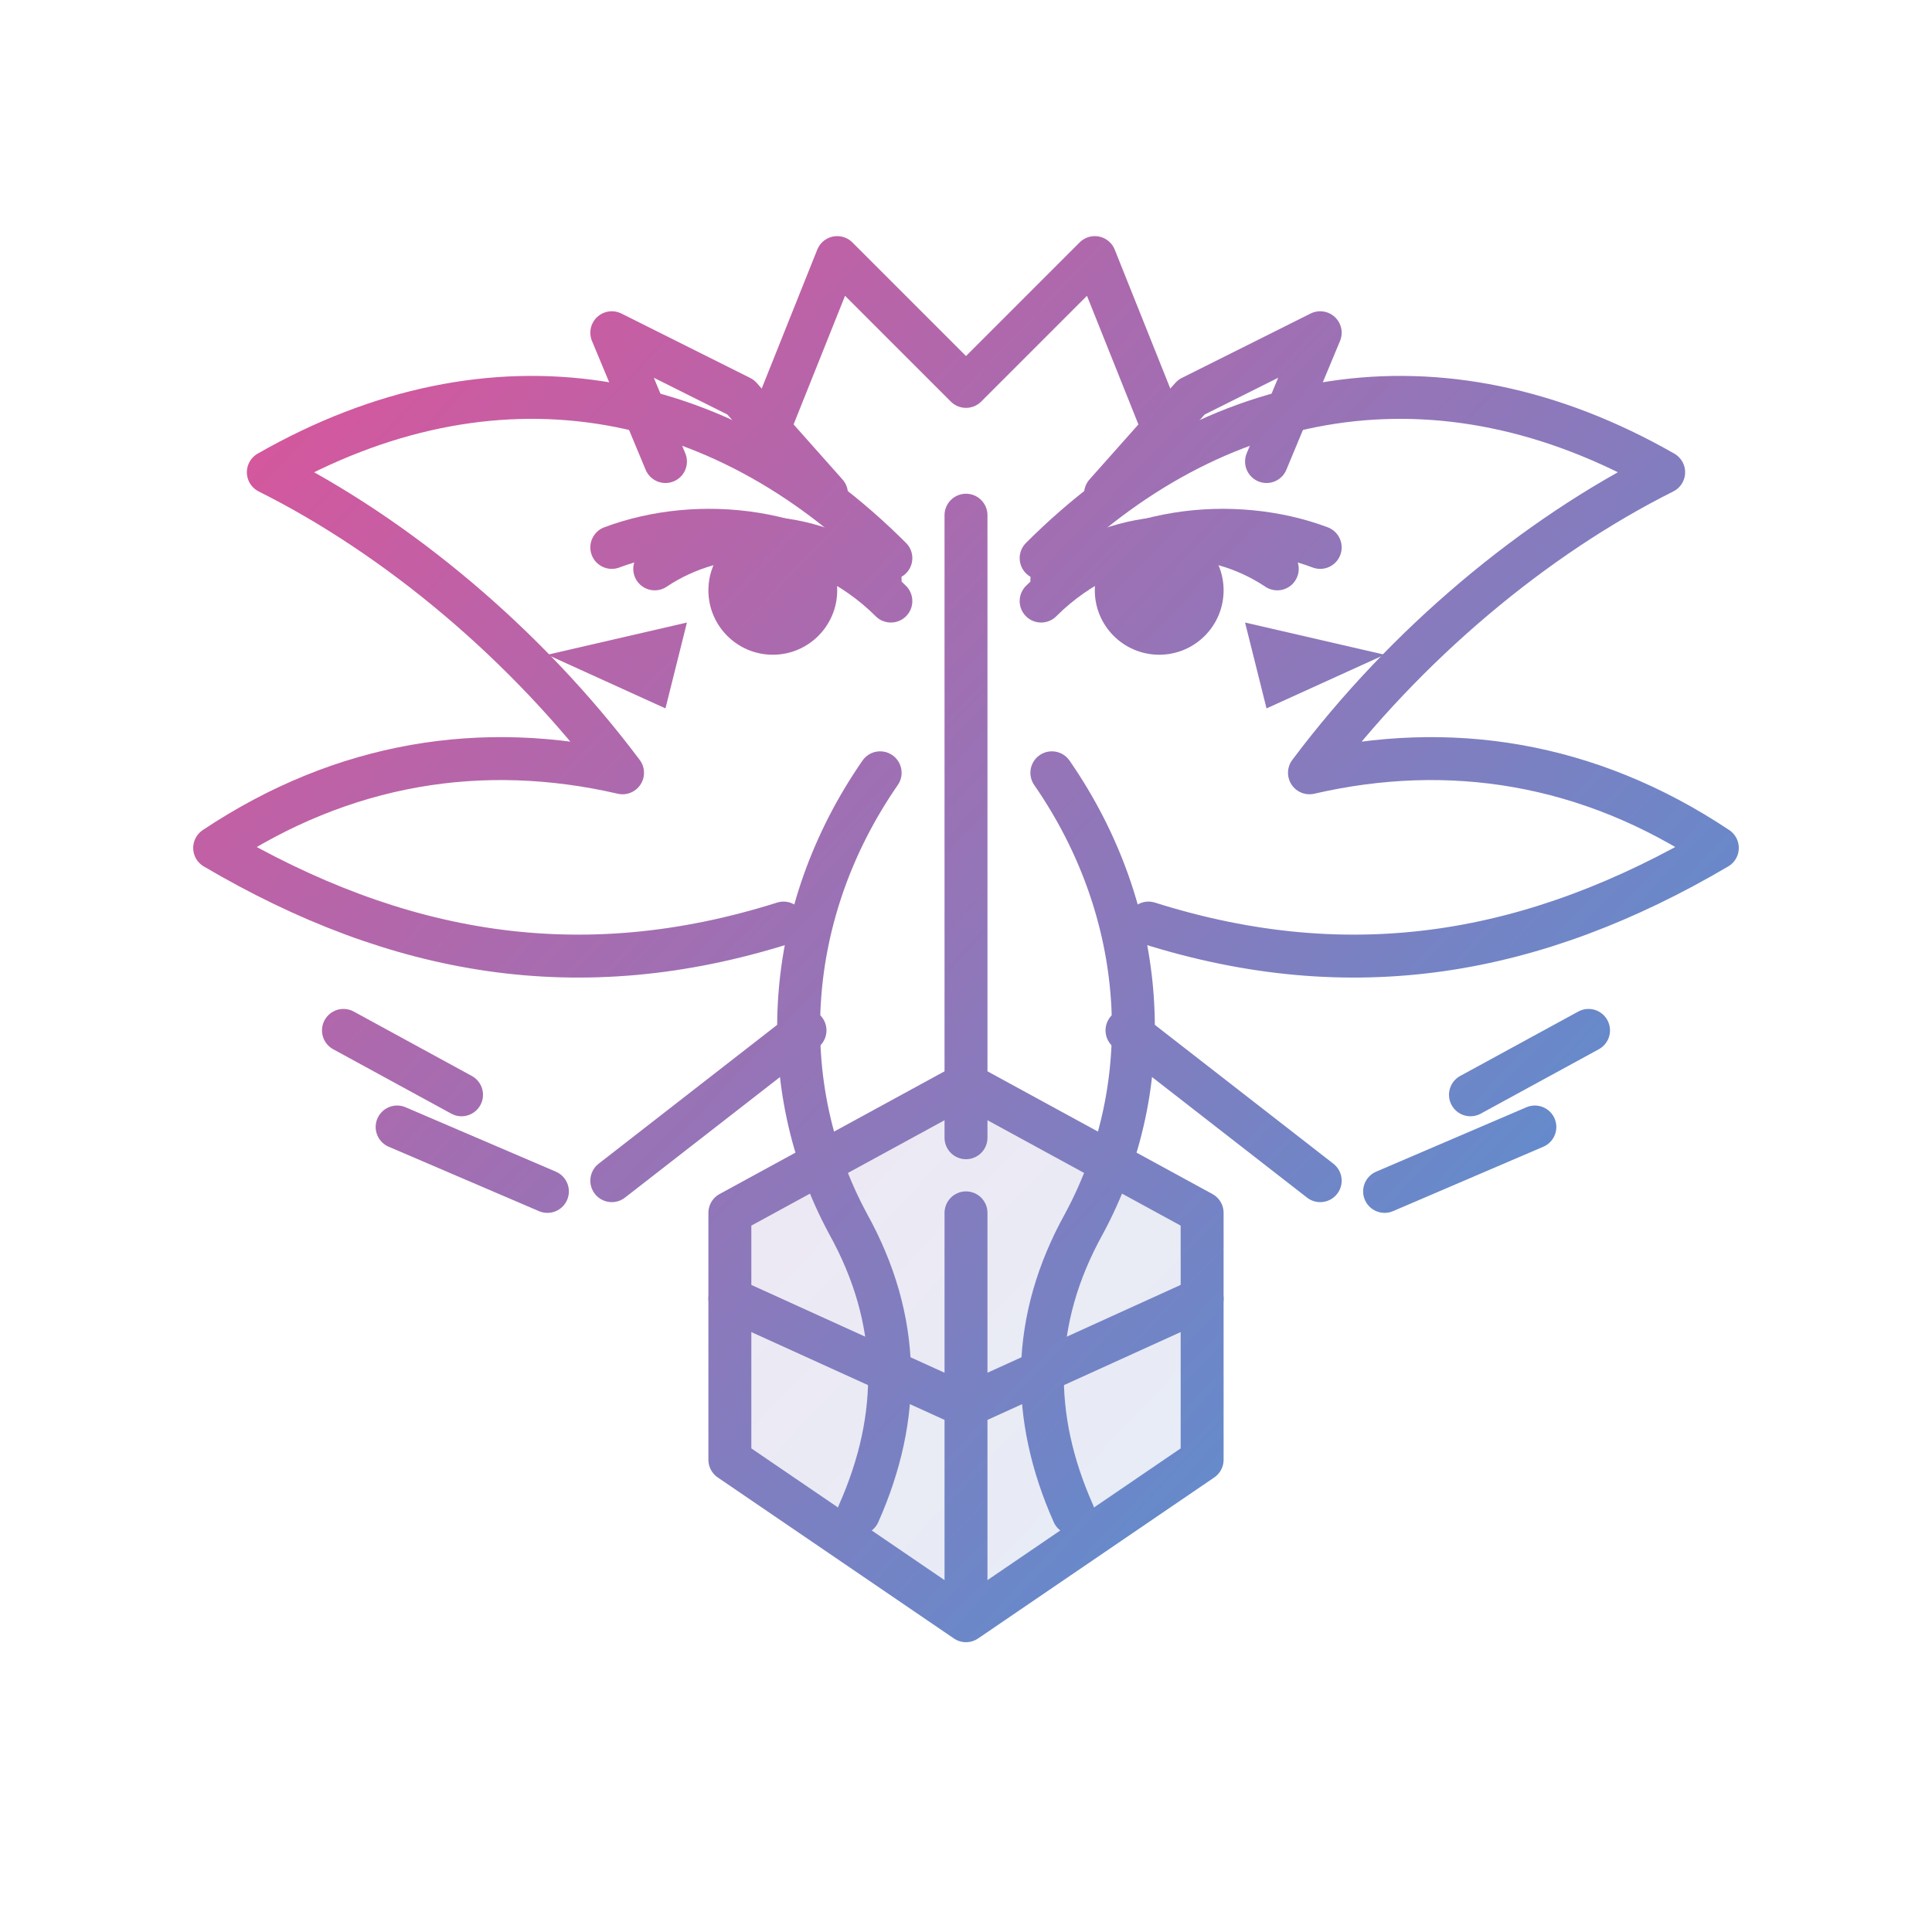
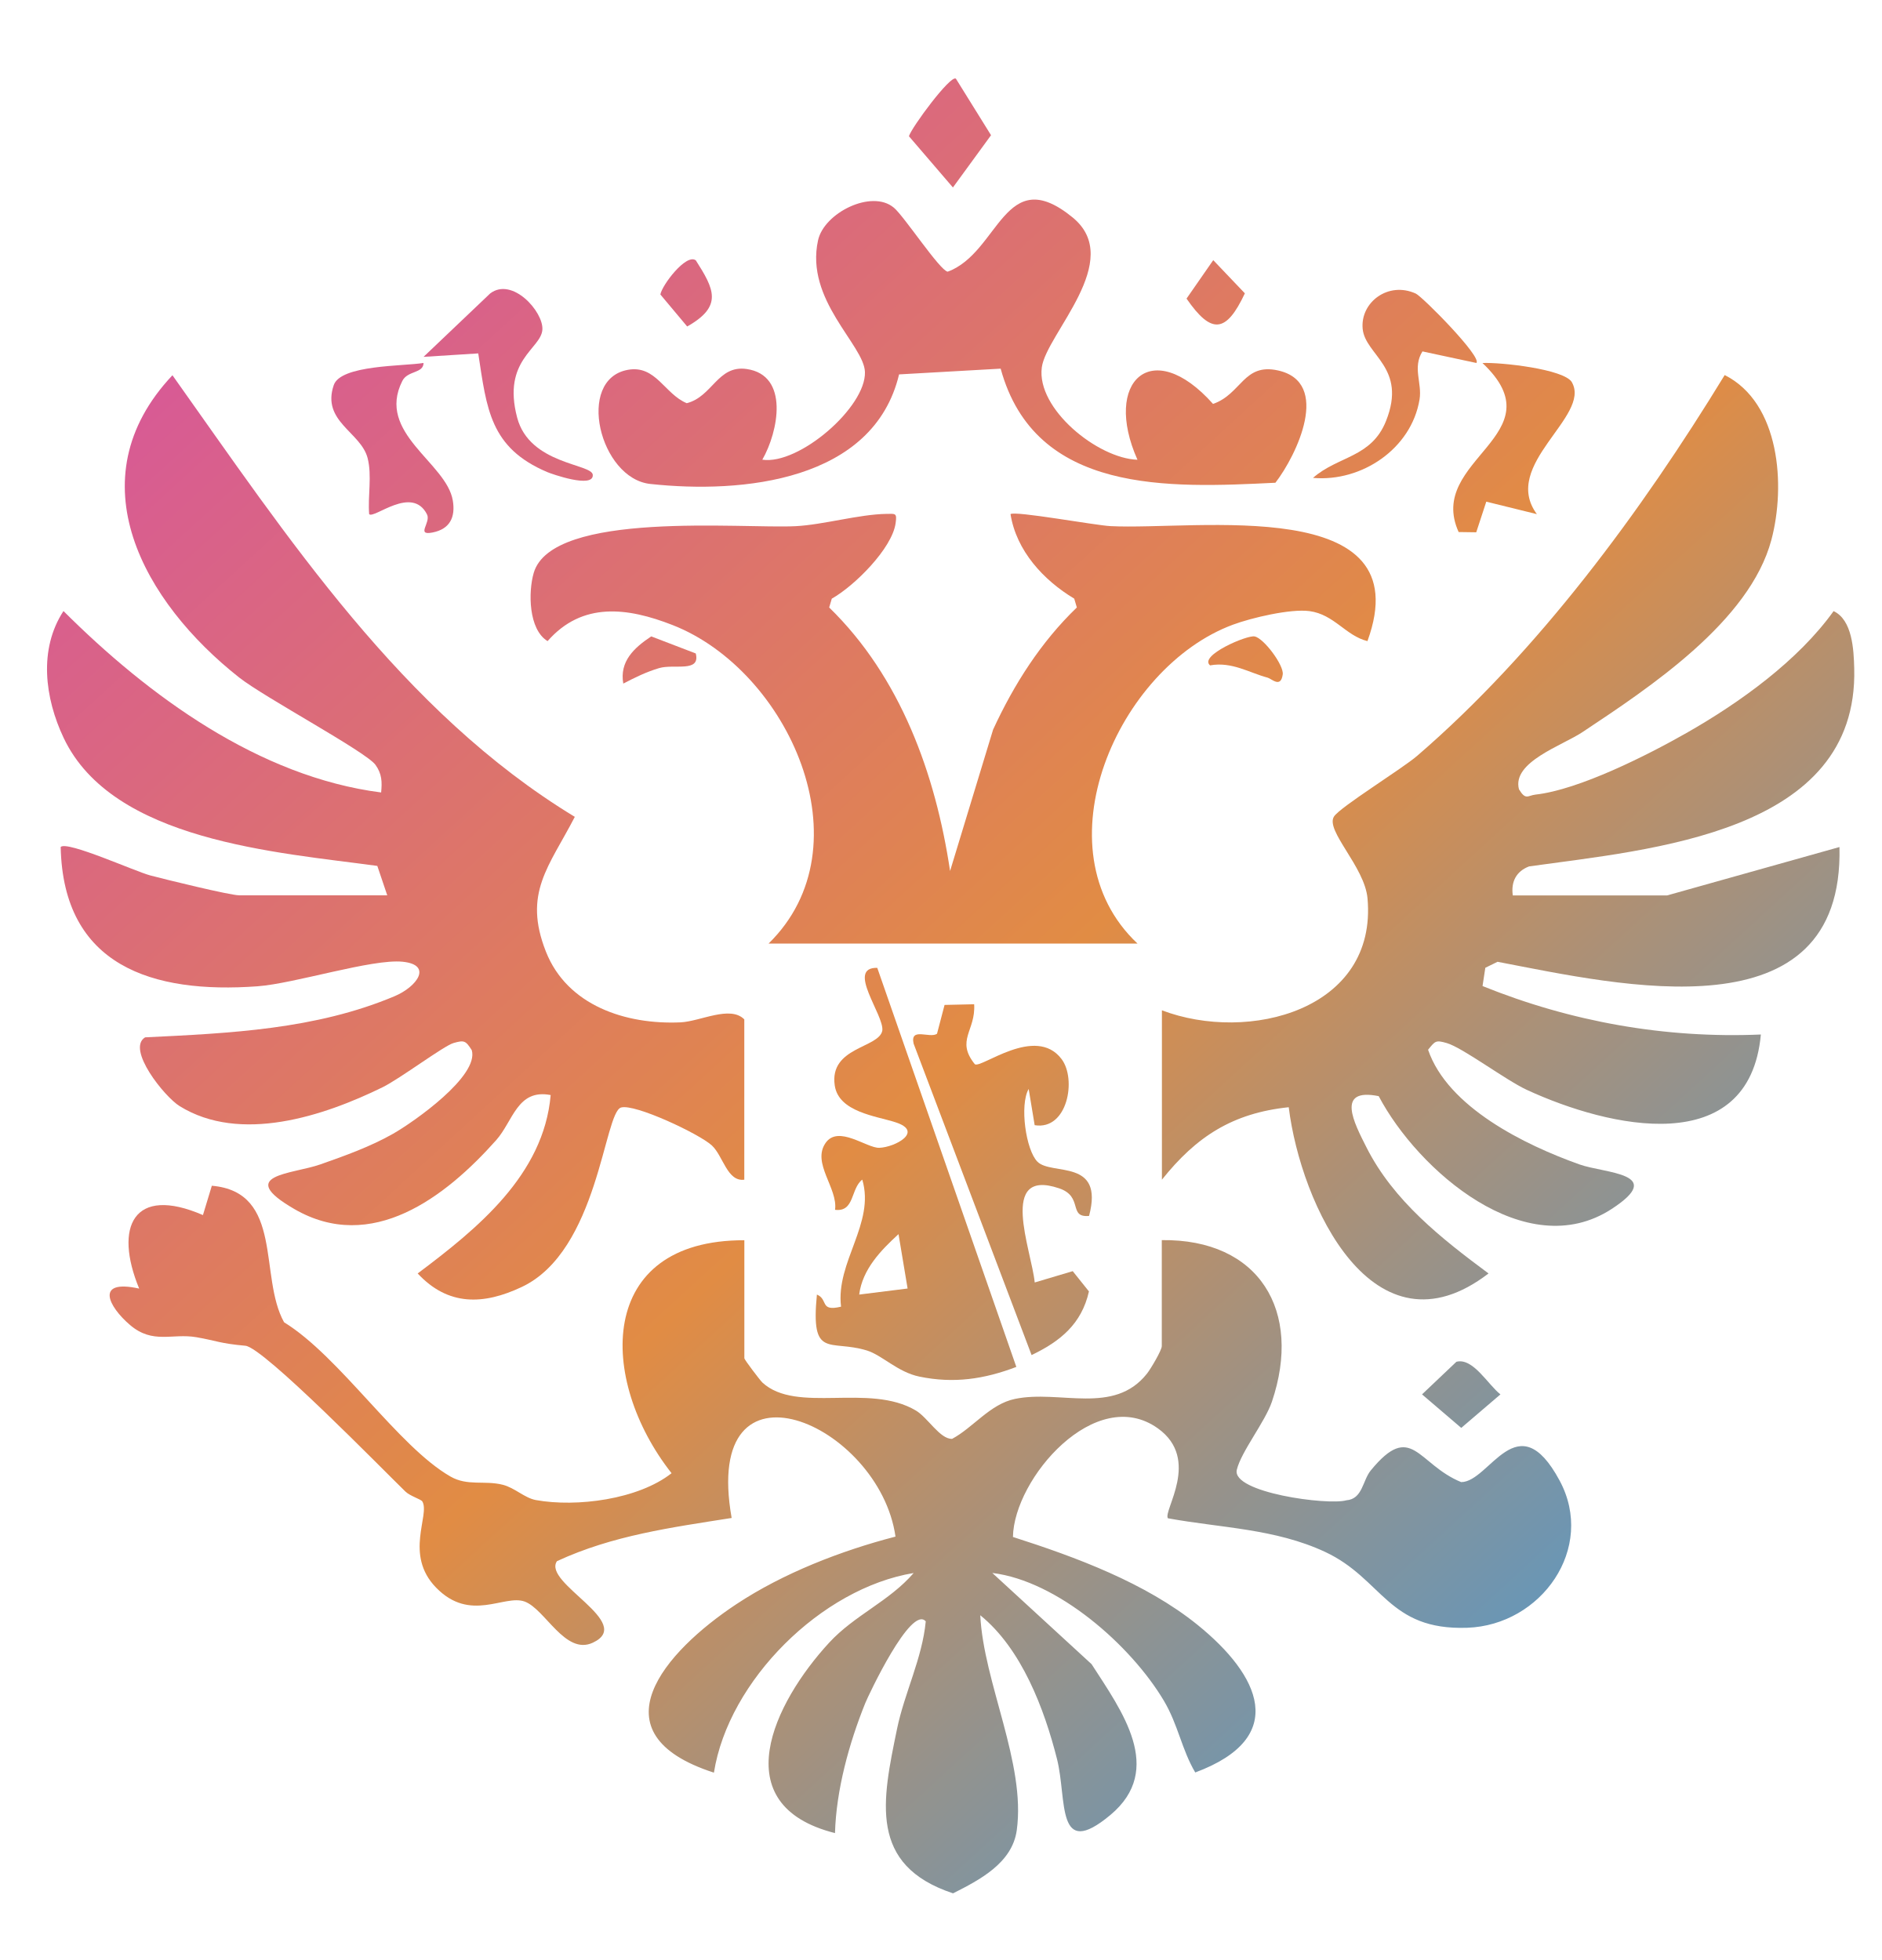
- <svg xmlns="http://www.w3.org/2000/svg" viewBox="0 0 180 180" role="img" aria-labelledby="title desc">
+ <svg xmlns="http://www.w3.org/2000/svg" id="_Слой_1" data-name="Слой_1" version="1.1" viewBox="0 0 311 324" role="img" aria-labelledby="title desc">
  <defs>
-     <linearGradient id="accent" x1="28" y1="32" x2="154" y2="151" gradientUnits="userSpaceOnUse">
+     <linearGradient id="b2g-accent" x1="36" y1="34" x2="278" y2="298" gradientUnits="userSpaceOnUse">
      <stop stop-color="#d7569c" />
+       <stop offset="0.52" stop-color="#e18c44" />
      <stop offset="1" stop-color="#4599d8" />
    </linearGradient>
  </defs>
-   <g fill="none" stroke="url(#accent)" stroke-linecap="round" stroke-linejoin="round" stroke-width="4">
-     <path d="M72 39 78 24l12 12 12-12 6 15" />
-     <path d="M62 43 57 31l12 6 8 9M118 43l5-12-12 6-8 9" />
-     <path d="M83 52c-16-16-37-20-58-8 12 6 24 16 33 28-13-3-26-1-38 7 17 10 34 13 53 7" />
-     <path d="M97 52c16-16 37-20 58-8-12 6-24 16-33 28 13-3 26-1 38 7-17 10-34 13-53 7" />
-     <path d="M83 56c-7-7-18-8-26-5M97 56c7-7 18-8 26-5" />
-     <path d="M82 54c-7-5-15-5-21-1M98 54c7-5 15-5 21-1" />
-     <path d="M90 48v58" />
-     <path d="M82 72c-9 13-10 29-3 42 5 9 5 18 1 27M98 72c9 13 10 29 3 42-5 9-5 18-1 27" />
-     <path d="m75 96-18 14M105 96l18 14" />
-     <path d="M90 101 68 113v23l22 15 22-15v-23Z" fill="url(#accent)" fill-opacity=".16" />
-     <path d="m68 121 22 10 22-10M90 113v35" />
-     <path d="M51 111 37 105M129 111l14-6" />
-     <path d="M43 102 32 96M137 102l11-6" />
-   </g>
-   <g fill="url(#accent)">
-     <circle cx="72" cy="55" r="6" />
-     <circle cx="108" cy="55" r="6" />
-     <path d="m64 58-13 3 11 5Z" />
-     <path d="m116 58 13 3-11 5Z" />
+   <g fill="url(#b2g-accent)">
+     <path d="M192,205c16.1-.21,23.29,11.69,18.21,26.71-1.14,3.36-5.08,8.25-5.8,11.25-.91,3.78,15.08,5.92,18.09,5.05,2.71-.2,2.68-3.27,4.05-4.94,6.77-8.26,7.7-1.03,14.94,1.93,4.72,0,9.29-13.22,16.27-.25,6.02,11.18-3.03,23.9-15.26,24.33-13.15.46-13.96-8.1-23.52-12.55-8.27-3.85-17.17-3.94-25.96-5.55-.84-1.23,5.49-9.73-1.64-14.85-10.28-7.38-23.81,8.26-23.97,17.94,10.4,3.33,21.91,7.58,30.51,14.53,10.27,8.31,15.21,18.6-.38,24.4-2.24-3.79-2.83-7.89-5.18-11.85-5.44-9.16-17.55-19.82-28.36-21.13l16.41,15.08c4.95,7.69,12.16,17.37,3.1,24.93s-7.13-2.54-8.81-9.22c-2.1-8.32-5.86-18.27-12.69-23.8.54,11.13,7.56,24.49,6.03,35.55-.75,5.42-6.15,8.21-10.53,10.42-14.03-4.65-11.7-15.33-9.25-27.21,1.22-5.91,4.17-11.67,4.74-17.75-2.43-2.78-9.51,12.3-9.99,13.5-2.68,6.63-4.81,14.38-5.01,21.5-18.39-4.63-10.09-21.57-.97-31.47,4.2-4.56,9.96-6.86,13.97-11.52-15.25,2.51-30.61,17.79-33.01,33-20.07-6.48-8.09-20.03,3.68-27.83,7.77-5.15,17.34-8.86,26.33-11.19-2.67-18.74-32.1-31.5-27.08-3.08-9.93,1.57-19.66,2.87-28.87,7.14-2.46,3.6,13.02,10.19,5.92,13.48-4.56,2.12-7.87-5.56-11.25-6.8-3.37-1.24-8.97,3.53-14.65-2.31-5.32-5.46-.95-12.02-2.27-14.24-.22-.37-2.02-.88-2.8-1.64-3.63-3.52-23.44-23.84-26.45-24.1-4.19-.37-4.8-.84-8.09-1.41-4.03-.69-7.19,1.2-10.97-2.02-3.58-3.05-5.89-7.64,1.51-6.02-4.21-10.21-.95-17.13,10.54-12.15l1.47-4.85c11.93,1.03,7.72,15.01,11.94,22.57,9.22,5.67,18.83,20.53,27.5,25.5,2.82,1.62,5.62.6,8.64,1.36,2.01.51,3.59,2.18,5.48,2.53,6.75,1.22,16.93-.11,22.42-4.44-12.18-15.46-12.46-38.57,12.03-38.51v19.5c0,.25,2.63,3.7,2.98,4.02,5.66,5.22,17.6.02,25.37,4.63,1.98,1.18,3.99,4.76,5.99,4.68,3.45-1.84,6.27-5.75,10.38-6.6,7.42-1.55,16.34,2.75,21.82-4.18.64-.81,2.45-3.87,2.45-4.55v-17.5Z" />
+     <path d="M64,148l-1.64-4.86c-16.55-2.26-43.75-4.08-51.84-21.16-3.12-6.59-4.16-14.65-.03-20.97,14.07,14.04,32.31,27.4,52.5,29.99.17-1.75.14-3.06-.93-4.56-1.54-2.16-18.36-11.15-22.54-14.45-15.7-12.38-27.31-32.66-11.02-49.96,18.98,26.71,37.97,55.69,66.5,73-4.27,8.26-8.59,12.6-4.78,22.27,3.51,8.92,13.2,12.11,22.26,11.7,3.26-.15,8.19-2.86,10.53-.49v26.5c-2.81.38-3.5-3.93-5.35-5.65-2.04-1.9-12.76-6.95-15.02-6.28-2.82.84-3.74,23.68-16.4,29.66-6.34,3-12.18,3.18-17.21-2.23,9.81-7.36,20.83-16.26,21.98-29.49-5.52-1.07-6.2,4.31-9.02,7.47-8.4,9.44-20.58,18.76-33.33,11.38-9.88-5.72-.38-5.74,4.32-7.4,4.06-1.43,8.2-2.91,11.96-5.04,3.47-1.97,14.27-9.56,13.03-13.83-1.01-1.59-1.26-1.68-3.02-1.18-1.59.45-8.82,5.88-11.72,7.31-9.79,4.8-23.52,9.32-33.54,3.12-2.5-1.54-8.85-9.45-5.71-11.37,13.99-.68,28.17-1.3,41.23-6.8,3.7-1.56,6.36-5.19,1.33-5.7s-17.83,3.61-23.98,4.06c-17.36,1.27-32.12-3.36-32.53-23.03,1.05-1.06,12.3,4.04,14.79,4.7s13.21,3.29,14.71,3.29h24.5Z" />
+     <path d="M192,167c14.36,5.47,35.67-.04,34.01-18.5-.47-5.23-7.02-11.22-5.54-13.52,1.01-1.58,11.22-7.86,13.75-10.04,19.99-17.22,37.1-40.47,50.82-62.94,9.15,4.6,10.1,18.3,7.72,27.24-3.59,13.49-20.13,24.41-31.22,31.78-3.38,2.25-11.68,4.94-10.5,9.45,1.13,1.88,1.45,1.02,2.75.88,7.2-.81,18.46-6.5,24.91-10.17,8.92-5.07,18.51-12.01,24.34-20.16,3.1,1.46,3.33,6.35,3.41,9.49.7,27.28-33.6,29.88-53.73,32.71-2.12.8-3.02,2.53-2.7,4.8h25.5l28.49-8c.76,31.54-36.25,22.85-56.51,18.97l-2.02.99-.46,3.02c14.62,5.91,30.21,8.69,46,8.01-1.92,20.75-25.09,15.43-38.66,9.16-3.55-1.64-10.64-7-13.27-7.75-1.82-.52-1.89-.34-3.07,1.11,3.25,9.51,16.01,15.75,25.03,18.96,4.21,1.5,14.45,1.41,5.31,7.36-14.16,9.22-32.03-6.38-38.5-18.65-7.15-1.44-4.09,4.38-2.01,8.49,4.47,8.84,12.4,15.06,20.16,20.82-18.99,14.57-31.03-11.35-33.02-27.48-9.29.97-15.29,4.87-20.96,11.98v-28Z" />
+     <path d="M127,156c16.56-16.16,3.23-45.21-15.83-52.67-7.43-2.91-14.93-3.91-20.67,2.65-3.17-1.92-3.21-8.14-2.29-11.28,3.03-10.36,34.5-7.27,43.28-7.72,4.55-.23,10.48-1.96,14.99-2.03,1.53-.02,1.78-.18,1.54,1.54-.59,4.19-6.82,10.38-10.55,12.47l-.43,1.46c11.79,11.48,17.59,27.54,19.98,43.56l7.11-23.37c3.45-7.48,7.88-14.45,13.84-20.19l-.43-1.46c-5.08-3.05-9.57-7.91-10.53-13.97.67-.59,14.05,1.86,16.51,1.98,14.17.73,51.39-5.41,42.48,19.01-3.6-.89-5.49-4.41-9.58-4.96-3.14-.42-9.6,1.11-12.64,2.24-18.97,7.01-32.42,37.07-15.78,52.72h-61Z" />
+     <path d="M147.71,34.31c1.72,1.43,7.59,10.38,8.91,10.6,8.54-3.12,9.37-18.2,20.66-8.96,8.69,7.11-4.36,19.23-5.1,24.78-.91,6.86,9.26,15.06,15.81,15.27-5.77-12.95,2.37-20.59,12.49-9.23,4.72-1.63,5.03-6.81,10.75-5.53,8.83,1.97,3.08,14-.44,18.56-17.58.86-39.72,1.95-45.41-18.86l-16.79.95c-4.22,17.66-25.87,19.76-41.12,18.11-8.36-.9-12.35-17.26-3.73-18.86,4.65-.86,6.09,4,9.76,5.51,4.26-1.08,5.11-6.34,9.9-5.65,7.1,1.02,5.24,10.38,2.59,14.99,6.08.9,17.15-8.7,16.96-14.5-.15-4.49-9.93-11.86-7.75-21.77,1-4.54,8.85-8.45,12.5-5.41Z" />
+     <path d="M144.99,160l22.98,65.96c-5.3,2.02-10.34,2.78-16.03,1.6-3.58-.74-6.15-3.54-8.68-4.32-6.16-1.88-9.3,1.54-8.25-9.24,1.93.8.4,2.86,3.99,2-.9-7.4,5.66-13.76,3.51-21-1.94,1.47-1.24,5.39-4.5,4.99.5-3.57-3.89-7.72-1.56-11.06,2.1-3.01,6.8.88,8.87.81,2.61-.09,7.41-2.69,2.68-4.22-3.21-1.04-9.39-1.69-10.04-6.08-.94-6.38,7.3-6.17,7.86-9.07.35-2.54-6.06-10.49-.83-10.38ZM150,213l-1.5-8.99c-2.92,2.67-5.97,5.82-6.5,9.99l7.99-1Z" />
+     <path d="M161,166c.28,4.42-3.09,5.94.11,9.92,1.04.76,10.03-6.54,14.33-.86,2.53,3.33.99,11.83-4.44,10.94l-.99-5.99c-1.53,2.65-.46,10.12,1.45,12.03,2.33,2.33,11.07-.6,8.53,8.96-3.5.32-.89-3.19-4.94-4.56-10.13-3.43-4.58,10.16-4.04,15.56l6.28-1.87,2.68,3.35c-1.21,5.39-4.76,8.26-9.48,10.52l-19.5-51.49c-.61-2.77,2.67-.8,3.87-1.62l1.25-4.77,4.89-.11Z" />
+     <path d="M70,60.01c-.03,1.75-2.64,1.22-3.51,2.97-4.36,8.65,7.32,13.47,8.35,19.78.45,2.73-.48,4.69-3.33,5.26s-.25-1.62-.94-2.99c-2.47-4.88-8.78.82-9.56-.04-.24-2.99.49-6.34-.25-9.25-1.1-4.32-7.66-6.05-5.6-12.08,1.15-3.36,11.46-3.11,14.84-3.66Z" />
+     <path d="M259.79,63.2c3.22,5.64-11.81,13.62-5.79,21.79l-8.36-2.06-1.66,5.06-2.91-.04c-5.47-12.05,16.57-16.02,3.94-27.94,2.9-.15,13.53.99,14.79,3.19Z" />
+     <path d="M243.99,60l-8.9-1.91c-1.68,2.69-.03,5.21-.48,7.94-1.35,8.17-9.58,13.67-17.61,12.97,4.15-3.65,9.64-3.32,12.07-9.41,3.53-8.84-3.44-10.86-3.86-15.23s4.22-7.91,8.78-5.83c1.09.5,11.01,10.51,10.01,11.47Z" />
+     <path d="M70,58.99l11.01-10.48c3.65-2.78,8.82,3.01,8.63,5.98-.2,3.19-6.69,4.99-4.17,14.54,2.05,7.78,12.39,7.61,12.5,9.47.15,2.31-6.85-.17-7.52-.46-9.49-4.02-10-10.46-11.41-19.62l-9.04.57Z" />
+     <path d="M157.98,13l5.81,9.35-6.3,8.64-7.27-8.47c.44-1.47,6.85-10.14,7.75-9.52Z" />
+     <path d="M240.7,225.11c2.75-.72,5.24,3.82,7.28,5.39l-6.48,5.54-6.48-5.54,5.68-5.39Z" />
+     <path d="M200.52,43.01l5.22,5.48c-3.09,6.58-5.52,6.84-9.64.87l4.41-6.35Z" />
+     <path d="M114.98,43.01c3.06,4.79,4.53,7.61-1.41,10.96l-4.43-5.29c.27-1.55,4.24-6.78,5.83-5.66Z" />
+     <path d="M114.99,108.02c.81,3.21-3.58,1.69-6.05,2.42-2.1.62-4.01,1.56-5.93,2.56-.65-3.67,1.8-5.93,4.62-7.8l7.36,2.82Z" />
+     <path d="M200,110c-1.98-1.6,6.18-5.09,7.36-4.79,1.51.29,4.84,4.75,4.64,6.27-.32,2.33-1.81.73-2.5.54-3.04-.81-5.92-2.68-9.5-2.03Z" />
  </g>
</svg>
